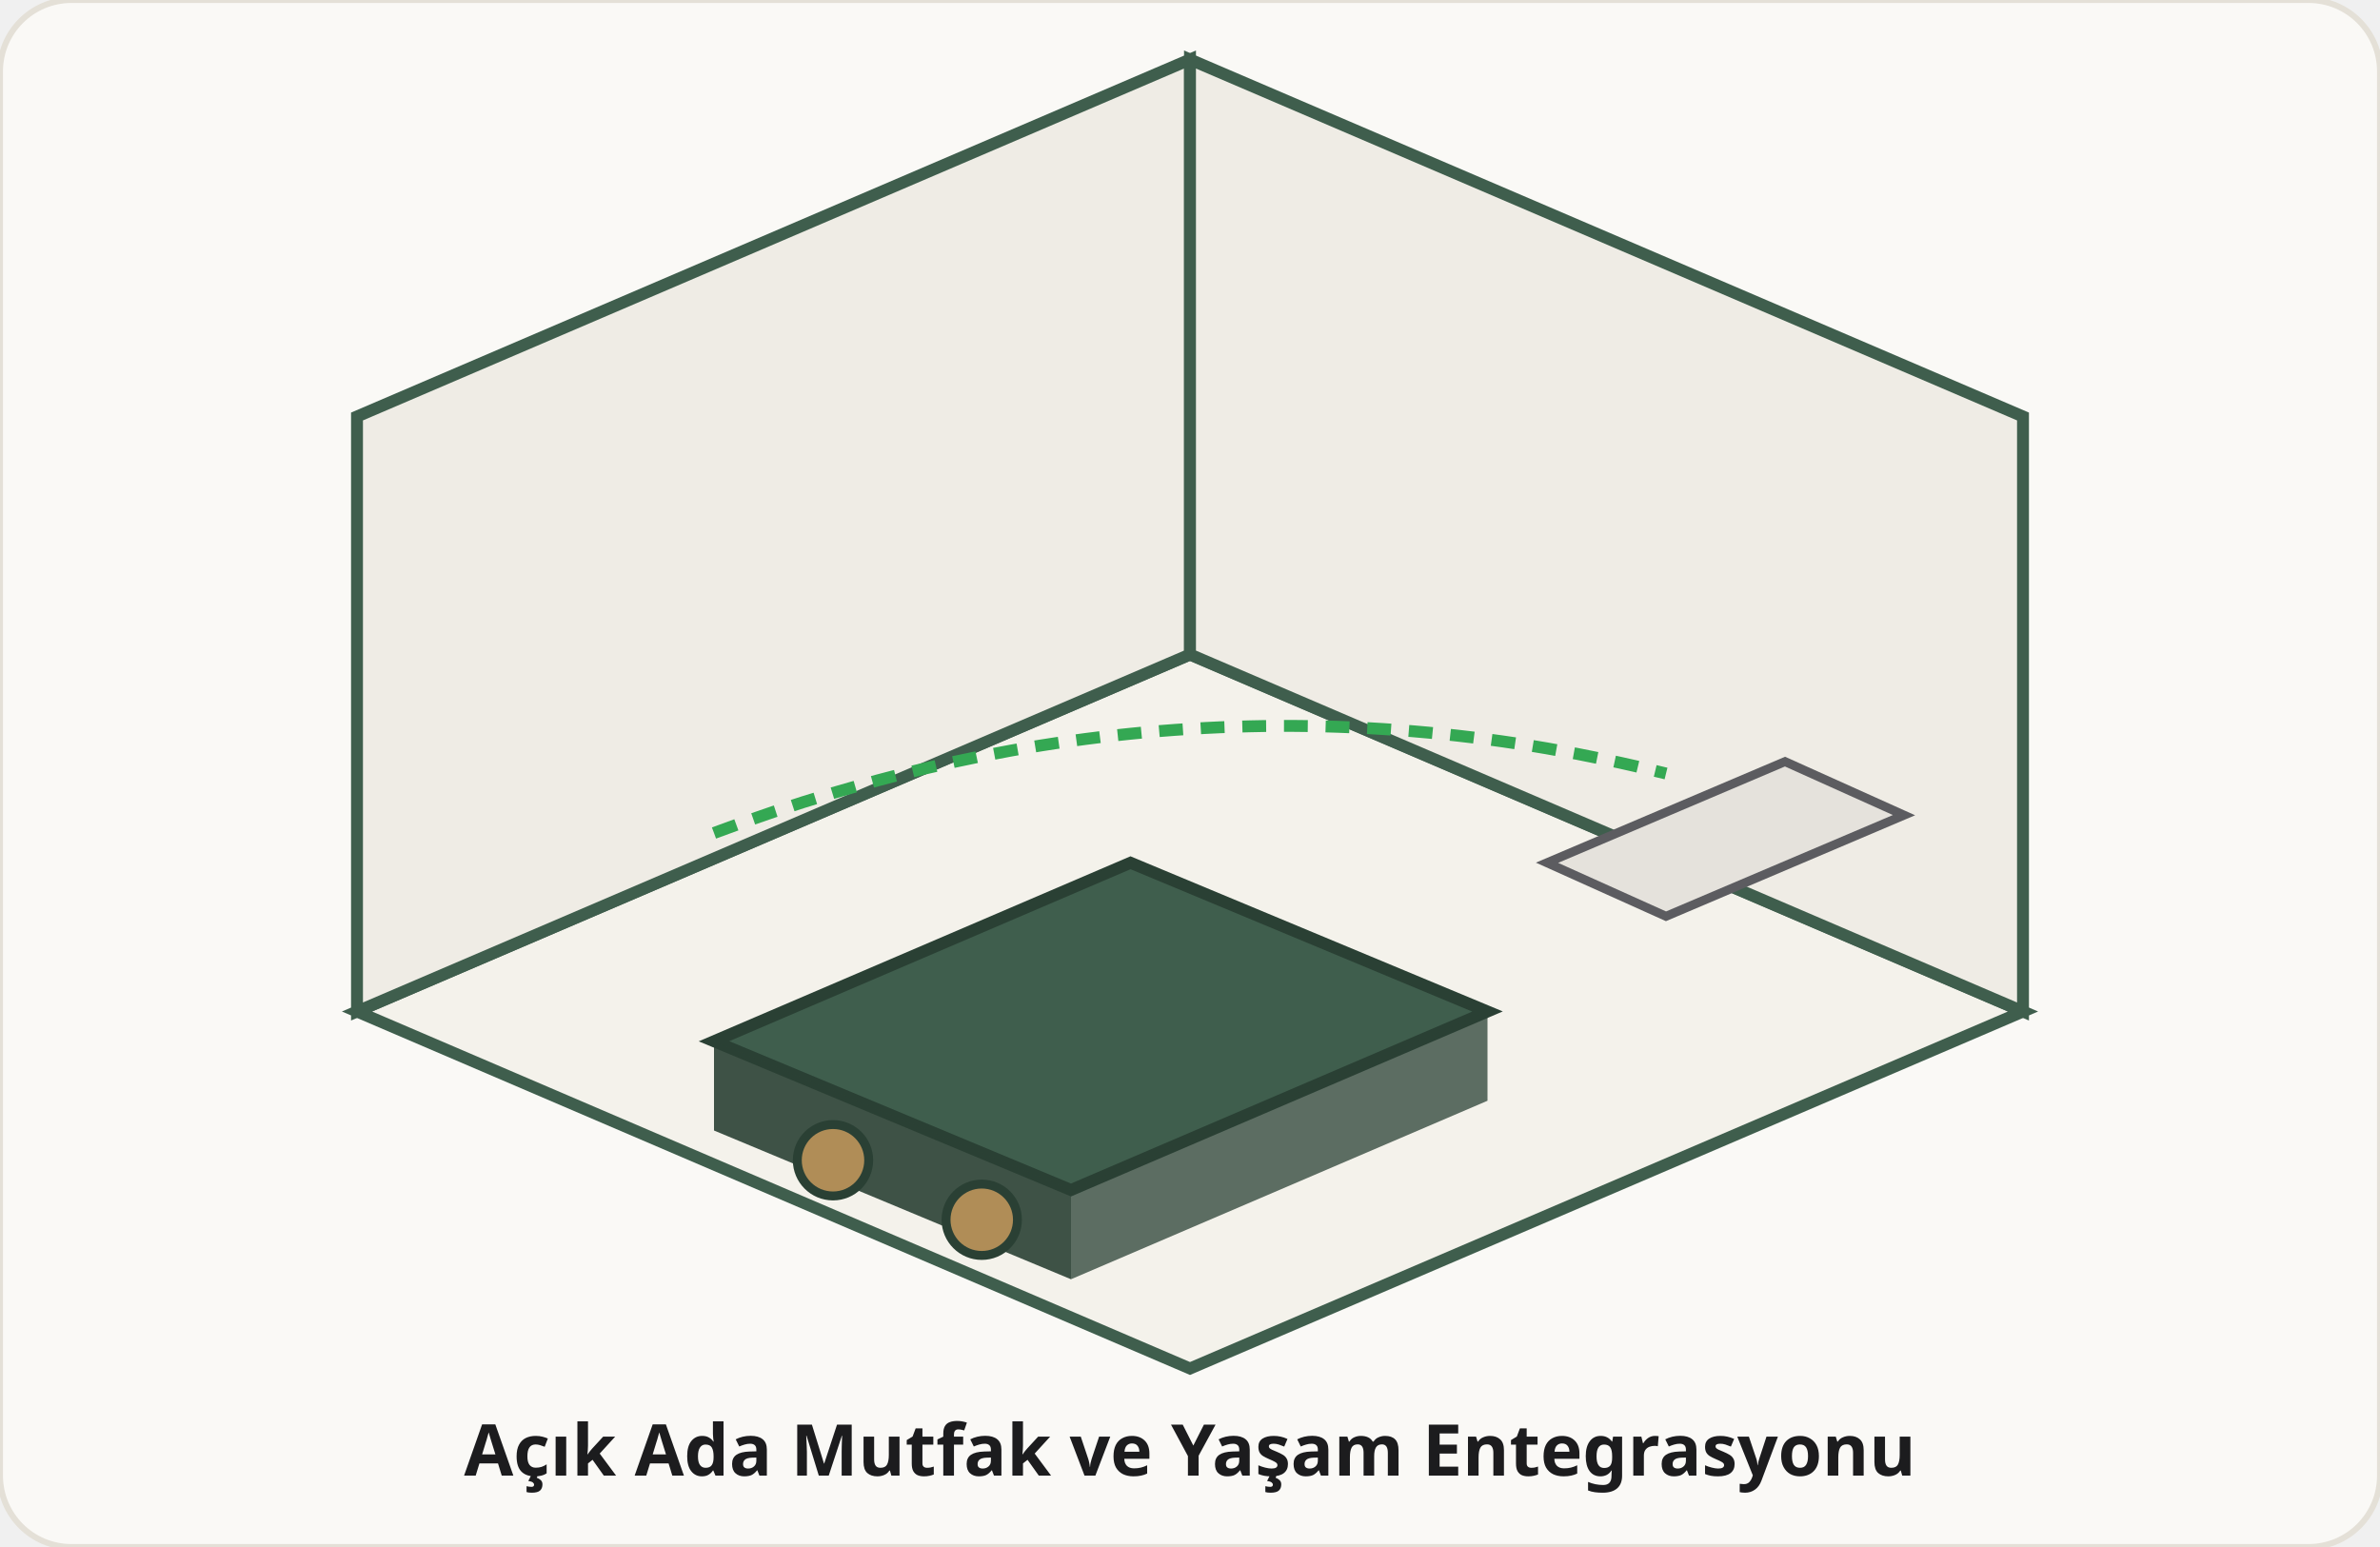
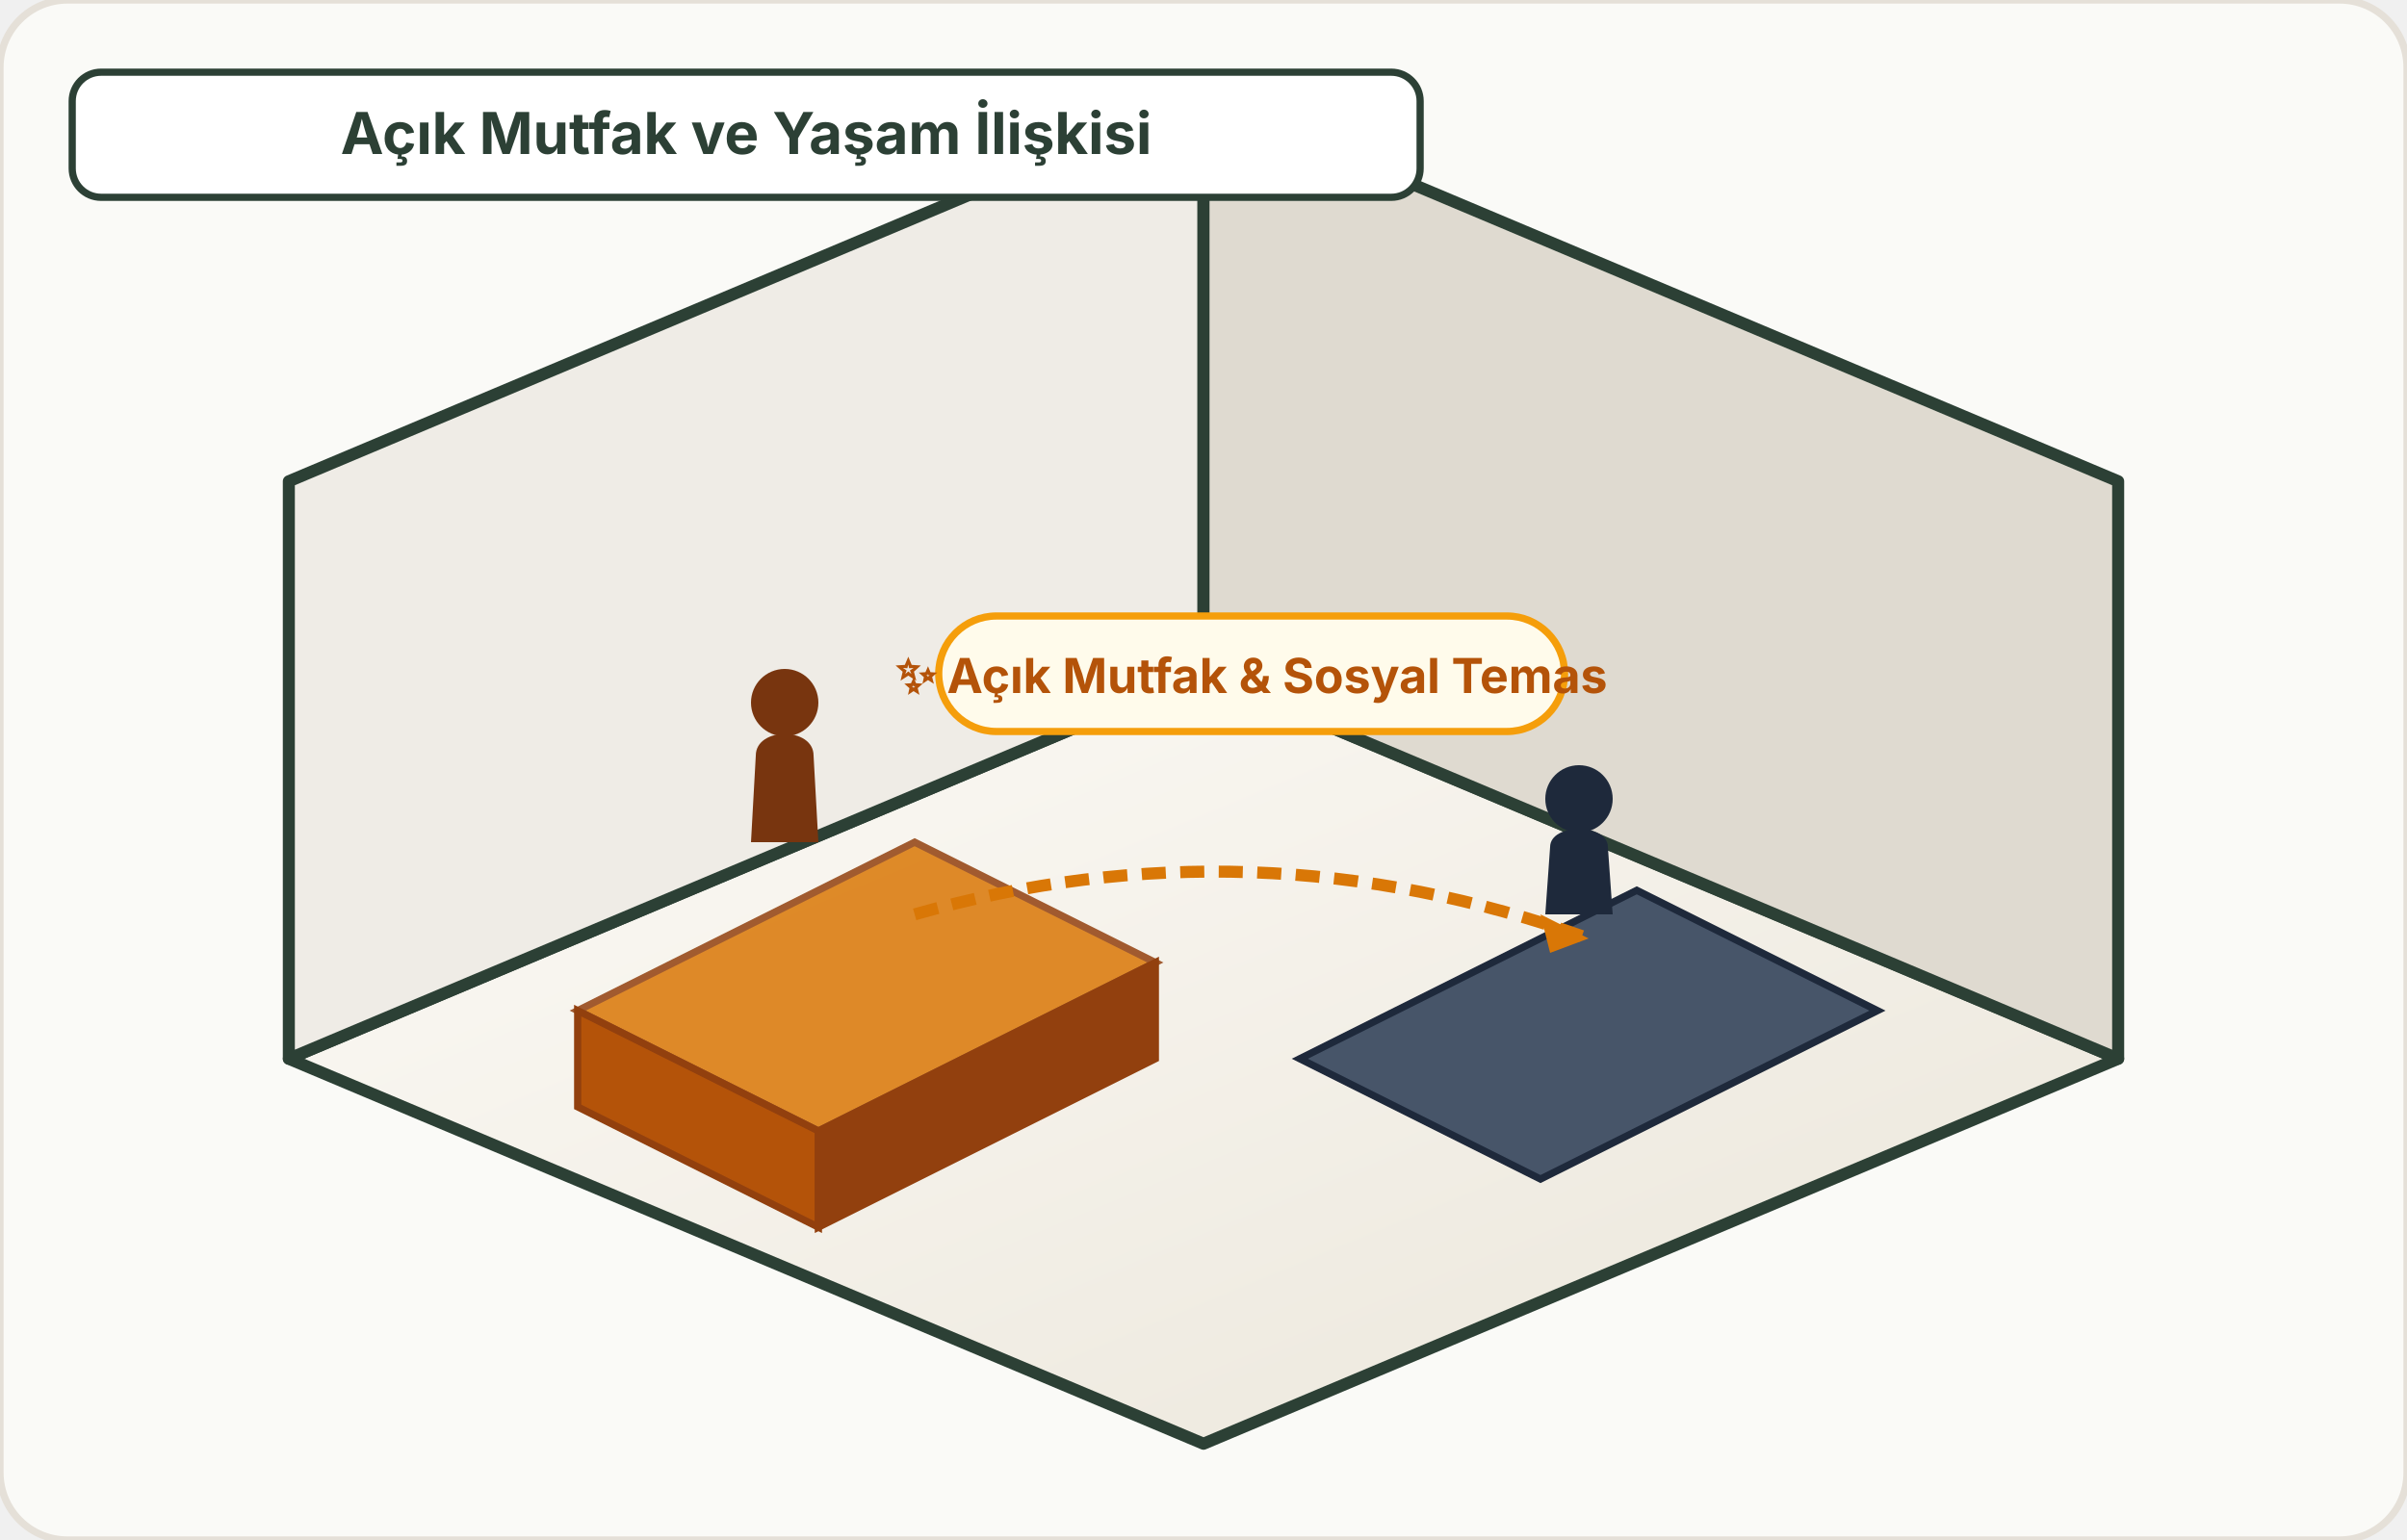
- <svg xmlns="http://www.w3.org/2000/svg" viewBox="0 0 400 260" width="100%" height="100%">
-   <rect width="400" height="260" rx="12" fill="#FAF9F6" stroke="#E4E0D7" stroke-width="1" />
-   <polygon points="60,170 200,230 340,170 200,110" fill="#F4F2EB" stroke="#3F5E4D" stroke-width="2" />
-   <polygon points="60,170 60,70 200,10 200,110" fill="#EFECE5" stroke="#3F5E4D" stroke-width="2" />
-   <polygon points="200,110 200,10 340,70 340,170" fill="#EFECE5" stroke="#3F5E4D" stroke-width="2" />
-   <polygon points="120,175 190,145 250,170 180,200" fill="#3F5E4D" stroke="#2A4034" stroke-width="2" />
-   <polygon points="120,175 180,200 180,215 120,190" fill="#2A4034" opacity="0.9" />
-   <polygon points="180,200 250,170 250,185 180,215" fill="#2A4034" opacity="0.75" />
-   <circle cx="140" cy="195" r="6" fill="#B08D57" stroke="#2A4034" stroke-width="1.5" />
-   <circle cx="165" cy="205" r="6" fill="#B08D57" stroke="#2A4034" stroke-width="1.5" />
-   <polygon points="260,145 300,128 320,137 280,154" fill="#E5E2DC" stroke="#5C5C60" stroke-width="1.5" />
-   <path d="M120 140 Q200 110 280 130" fill="none" stroke="#34A853" stroke-width="2" stroke-dasharray="4 3" />
-   <text x="200" y="248" font-family="sans-serif" font-size="12" font-weight="700" fill="#1C1C1E" text-anchor="middle">Açık Ada Mutfak ve Yaşam Entegrasyonu</text>
+ <svg xmlns="http://www.w3.org/2000/svg" viewBox="0 0 500 320" width="100%" height="100%">
+   <defs>
+     <linearGradient id="floorGradKitOpen" x1="0%" y1="0%" x2="100%" y2="100%">
+       <stop offset="0%" stop-color="#FDFBF7" />
+       <stop offset="100%" stop-color="#EAE5D9" />
+     </linearGradient>
+   </defs>
+   <rect width="500" height="320" rx="14" fill="#FAFAF7" stroke="#E5E0D8" stroke-width="1.5" />
+   <polygon points="60,220 250,300 440,220 250,140" fill="url(#floorGradKitOpen)" stroke="#2C4035" stroke-width="2.5" stroke-linejoin="round" />
+   <polygon points="60,220 60,100 250,20 250,140" fill="#EFECE6" stroke="#2C4035" stroke-width="2.5" stroke-linejoin="round" />
+   <polygon points="250,140 250,20 440,100 440,220" fill="#DFDAD0" stroke="#2C4035" stroke-width="2.5" stroke-linejoin="round" />
+   <polygon points="120,210 190,175 240,200 170,235" fill="#D97706" opacity="0.85" stroke="#92400E" stroke-width="1.5" />
+   <polygon points="120,210 120,230 170,255 170,235" fill="#B45309" stroke="#92400E" stroke-width="1.5" />
+   <polygon points="170,235 170,255 240,220 240,200" fill="#92400E" stroke="#92400E" stroke-width="1.5" />
+   <g transform="translate(155, 140)">
+     <circle cx="8" cy="6" r="7" fill="#78350F" />
+     <path d="M2 17 C2 11 14 11 14 17 L15 35 L1 35 Z" fill="#78350F" />
+   </g>
+   <polygon points="270,220 340,185 390,210 320,245" fill="#475569" stroke="#1E293B" stroke-width="1.5" />
+   <g transform="translate(320, 160)">
+     <circle cx="8" cy="6" r="7" fill="#1E293B" />
+     <path d="M2 16 C2 11 14 11 14 16 L15 30 L1 30 Z" fill="#1E293B" />
+   </g>
+   <path d="M190 190 Q 260 170 330 195" fill="none" stroke="#D97706" stroke-width="2.5" stroke-dasharray="5 3" />
+   <polygon points="330,195 320,190 322,198" fill="#D97706" />
+   <g transform="translate(260, 140)">
+     <rect x="-65" y="-12" width="130" height="24" rx="12" fill="#FFFBEB" stroke="#F59E0B" stroke-width="1.5" />
+     <text x="0" y="4" font-family="'Inter', sans-serif" font-size="10" font-weight="700" fill="#B45309" text-anchor="middle">✨ Açık Mutfak &amp; Sosyal Temas</text>
+   </g>
+   <rect x="15" y="15" width="280" height="26" rx="6" fill="#FFFFFF" stroke="#2C4035" stroke-width="1.5" />
+   <text x="155" y="32" font-family="'Inter', sans-serif" font-size="12" font-weight="700" fill="#2C4035" text-anchor="middle">Açık Mutfak ve Yaşam İlişkisi</text>
</svg>
